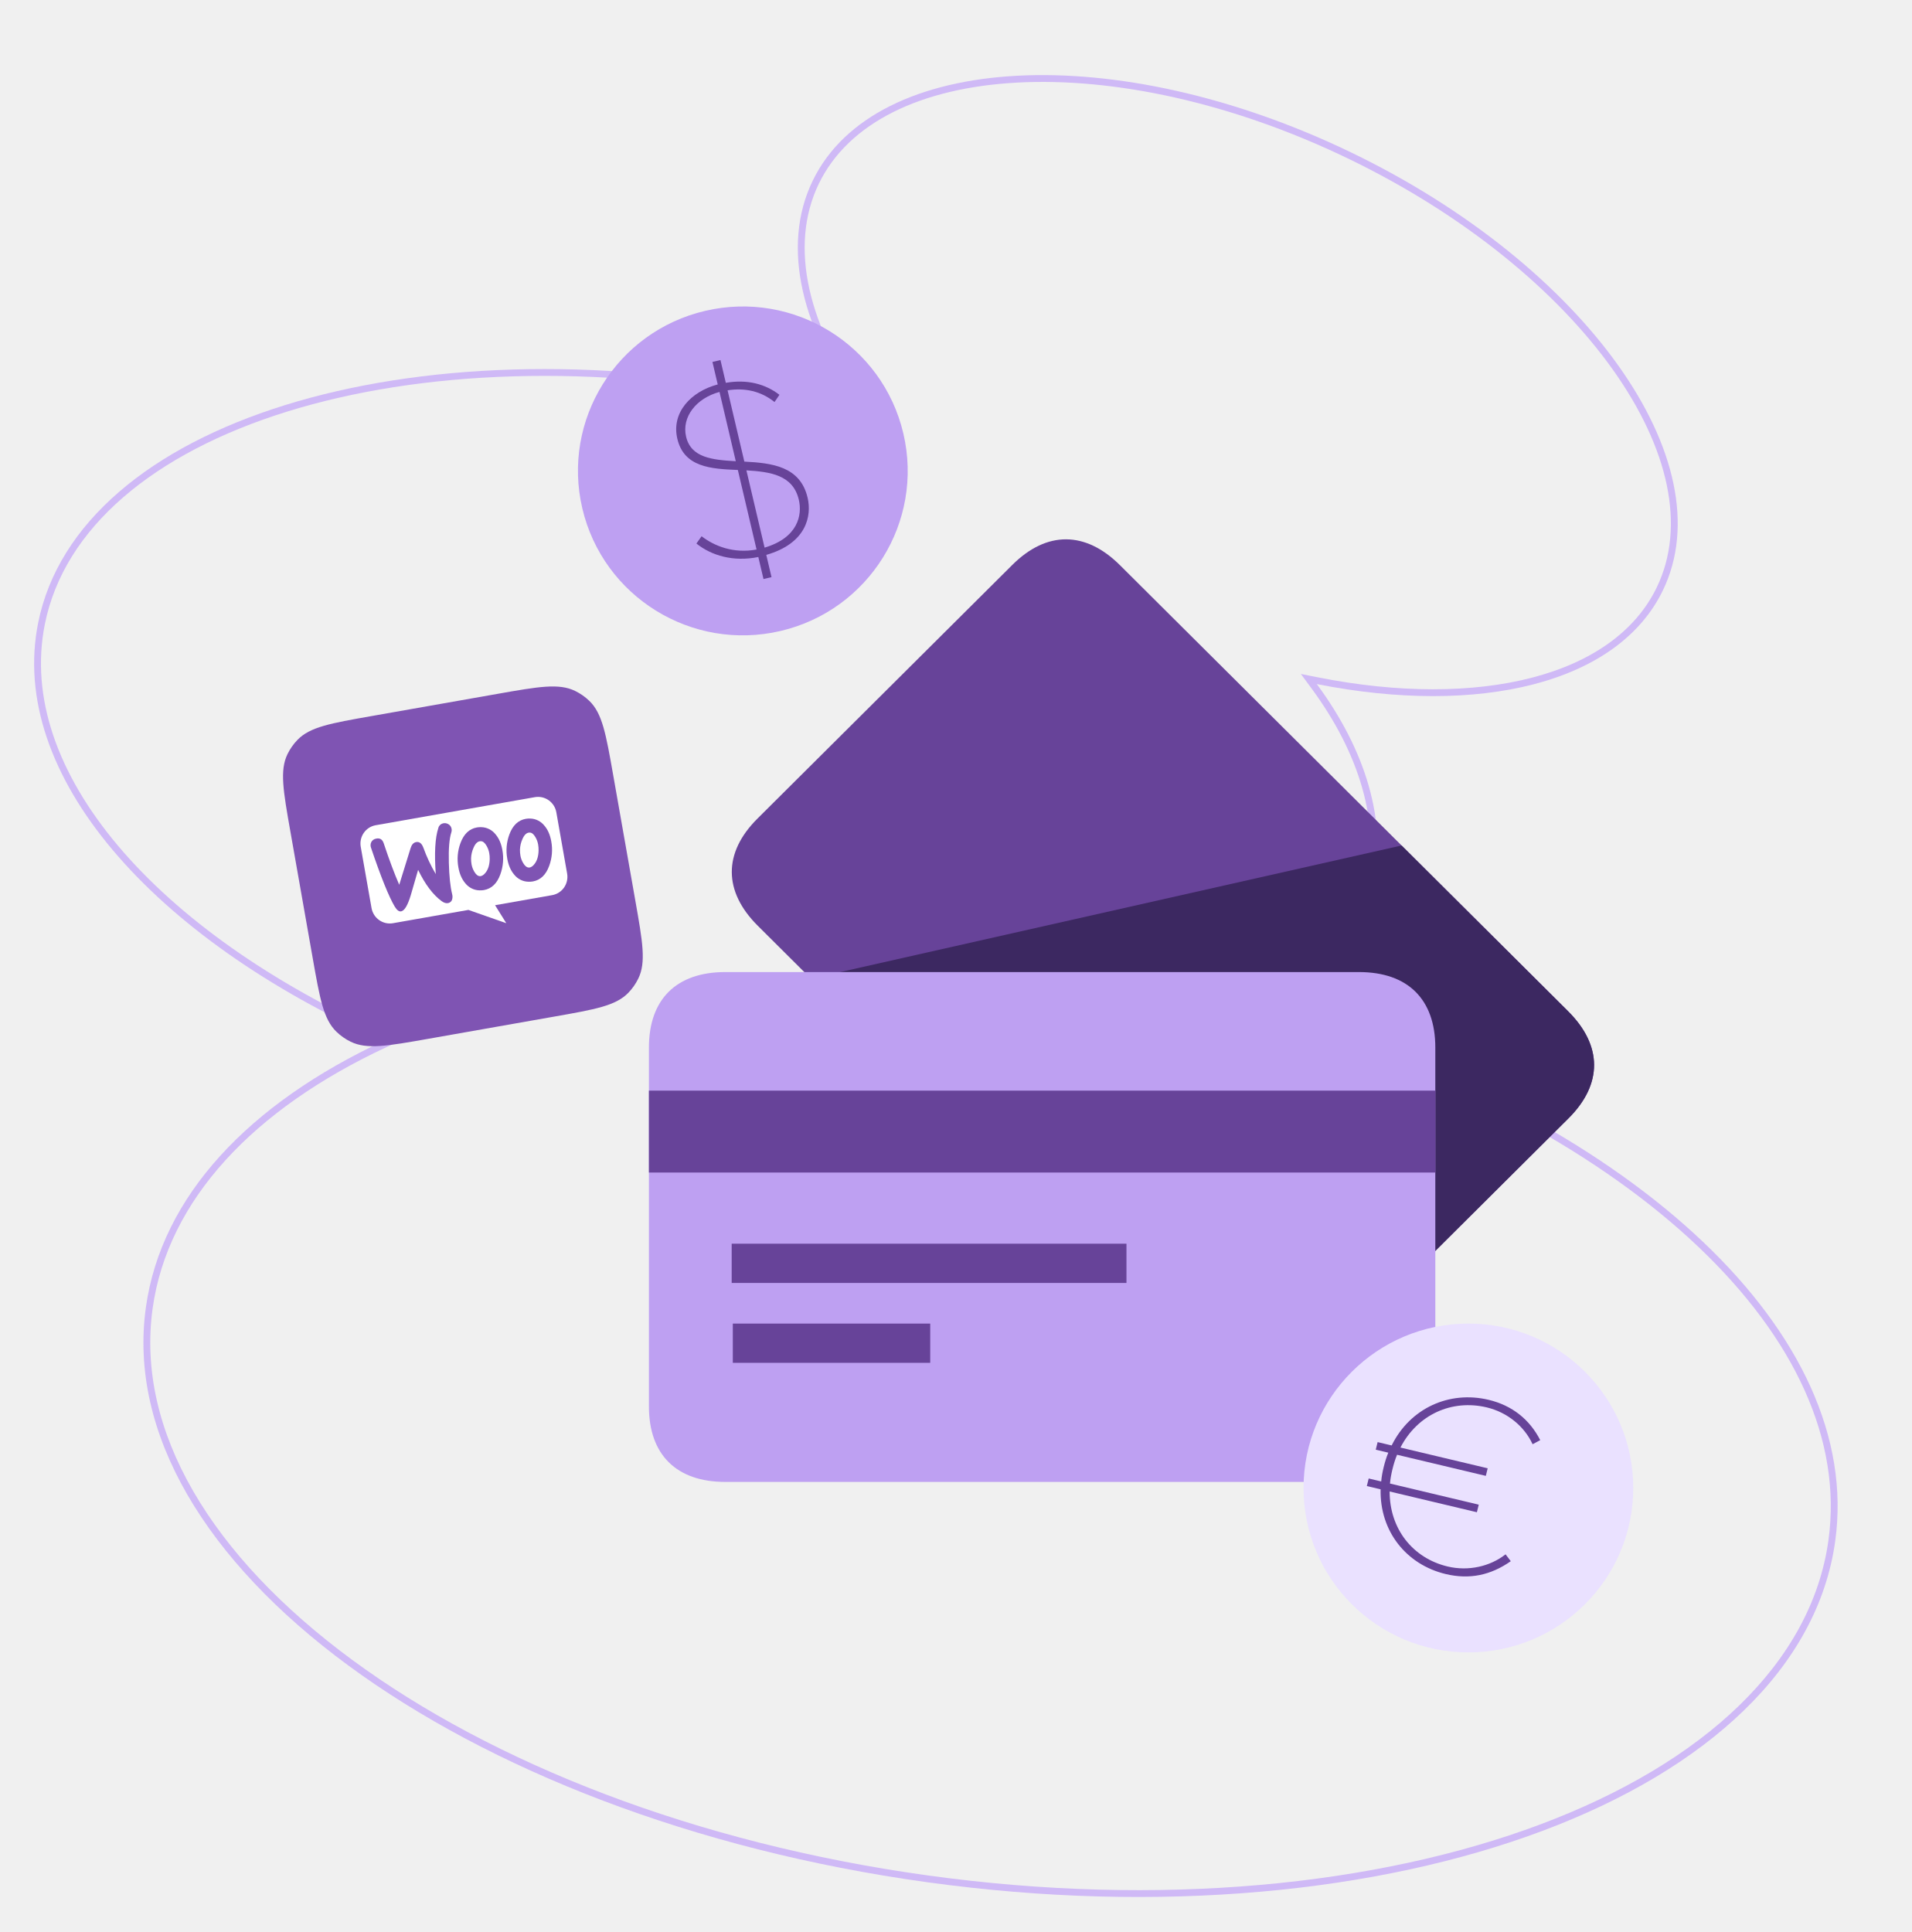
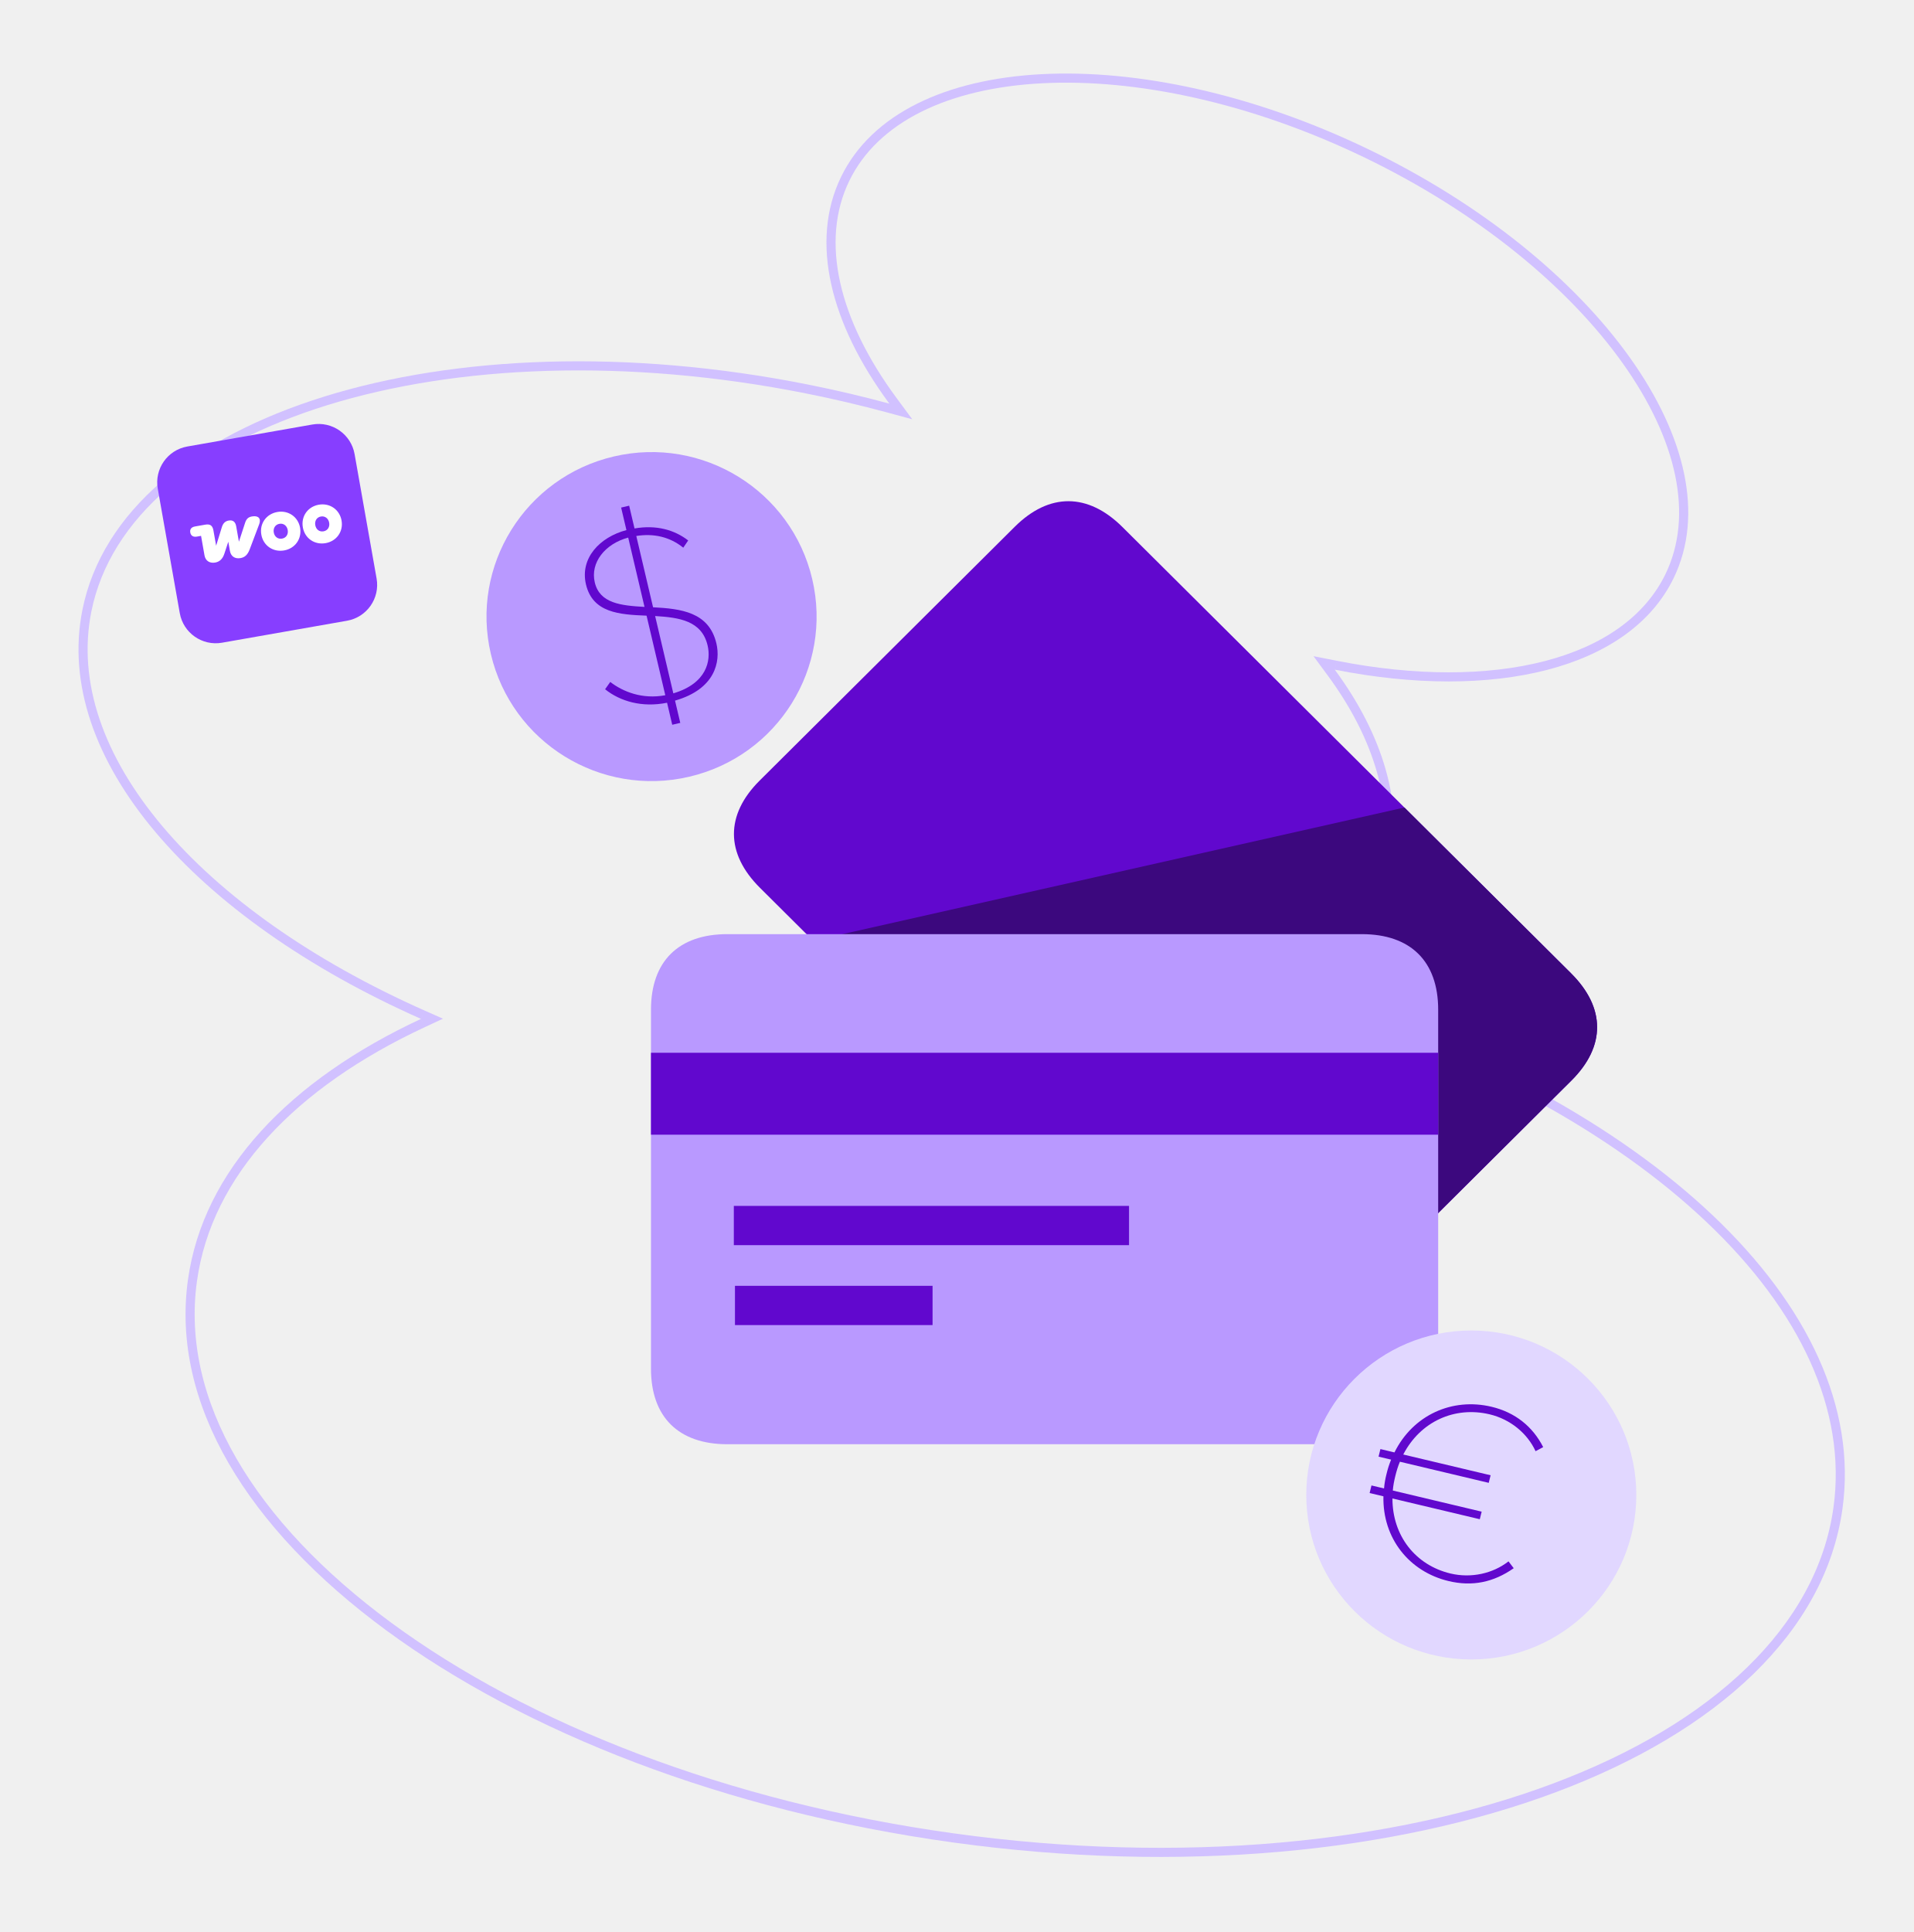
- <svg xmlns="http://www.w3.org/2000/svg" width="280" height="283" viewBox="0 0 280 283" fill="none">
-   <mask id="path-1-inside-1_3106_72367" fill="white">
-     <path fill-rule="evenodd" clip-rule="evenodd" d="M243.56 86.496C236.941 100.155 216.63 104.905 192.878 100.205C200.039 109.917 203.205 120.238 201.212 130.196C199.749 137.505 195.645 143.929 189.472 149.292C239.379 164.621 273.031 195.42 268.805 225.777C263.65 262.811 204.08 285.163 135.752 275.702C67.424 266.242 16.211 228.551 21.366 191.517C23.647 175.13 36.582 161.618 56.217 152.465C22.317 137.417 1.145 113.43 5.586 91.244C11.467 61.866 60.026 46.771 114.047 57.528C118.214 58.358 122.292 59.317 126.267 60.394C117.458 48.474 114.339 36.17 119.04 26.47C128.186 7.596 163.476 5.733 197.861 22.309C232.247 38.884 252.707 67.622 243.56 86.496Z" />
+ <svg xmlns="http://www.w3.org/2000/svg" width="210" height="212" fill="none">
+   <mask id="a" fill="#fff">
+     <path fill-rule="evenodd" clip-rule="evenodd" d="M183.675 63.43c-4.858 10.017-19.763 13.5-37.192 10.053 5.255 7.122 7.578 14.69 6.116 21.992-1.074 5.359-4.086 10.07-8.615 14.003 36.622 11.24 61.316 33.824 58.215 56.085-3.782 27.156-47.496 43.546-97.636 36.609-50.14-6.937-87.72-34.575-83.938-61.731 1.674-12.016 11.166-21.925 25.574-28.637C21.323 100.77 5.787 83.181 9.046 66.912c4.315-21.542 39.949-32.61 79.59-24.723 3.058.608 6.05 1.312 8.967 2.102-6.464-8.74-8.753-17.764-5.304-24.876 6.712-13.84 32.608-15.206 57.841-3.052 25.232 12.155 40.246 33.228 33.535 47.068z" />
  </mask>
-   <path d="M192.878 100.205L193.072 99.224L190.543 98.723L192.073 100.798L192.878 100.205ZM243.56 86.496L242.661 86.06L243.56 86.496ZM201.212 130.196L200.232 130V130L201.212 130.196ZM189.472 149.292L188.816 148.537L187.456 149.719L189.178 150.248L189.472 149.292ZM268.805 225.777L269.796 225.915L268.805 225.777ZM135.752 275.702L135.615 276.693L135.752 275.702ZM21.366 191.517L22.357 191.655L21.366 191.517ZM56.217 152.465L56.639 153.371L58.631 152.442L56.622 151.551L56.217 152.465ZM5.586 91.244L4.606 91.047L5.586 91.244ZM114.047 57.528L113.852 58.508L114.047 57.528ZM126.267 60.394L126.006 61.359L128.78 62.111L127.071 59.8L126.267 60.394ZM119.04 26.47L118.14 26.034L119.04 26.47ZM197.861 22.309L197.427 23.209L197.861 22.309ZM192.683 101.185C204.664 103.557 215.838 103.558 224.895 101.203C233.953 98.848 240.984 94.107 244.46 86.932L242.661 86.06C239.518 92.545 233.084 97.008 224.392 99.267C215.701 101.527 204.843 101.553 193.072 99.224L192.683 101.185ZM202.193 130.393C204.257 120.079 200.957 109.477 193.682 99.611L192.073 100.798C199.121 110.358 202.154 120.397 200.232 130L202.193 130.393ZM190.128 150.047C196.435 144.567 200.679 137.957 202.193 130.393L200.232 130C198.82 137.053 194.854 143.291 188.816 148.537L190.128 150.047ZM189.178 150.248C214.025 157.879 234.766 169.345 248.75 182.624C262.742 195.911 269.866 210.899 267.815 225.64L269.796 225.915C271.969 210.298 264.38 194.708 250.127 181.174C235.865 167.631 214.827 156.033 189.766 148.336L189.178 150.248ZM267.815 225.64C265.312 243.621 249.553 258.258 225.617 267.239C201.724 276.204 169.921 279.424 135.889 274.712L135.615 276.693C169.911 281.441 202.058 278.215 226.32 269.111C250.54 260.023 267.144 244.967 269.796 225.915L267.815 225.64ZM135.889 274.712C101.857 270 72.137 258.262 51.596 243.144C31.018 228 19.854 209.636 22.357 191.655L20.376 191.379C17.724 210.432 29.588 229.43 50.41 244.755C71.269 260.106 101.319 271.944 135.615 276.693L135.889 274.712ZM22.357 191.655C24.572 175.742 37.16 162.452 56.639 153.371L55.794 151.558C36.005 160.784 22.723 174.519 20.376 191.379L22.357 191.655ZM4.606 91.047C2.306 102.538 6.663 114.382 15.759 125.176C24.857 135.972 38.762 145.811 55.811 153.379L56.622 151.551C39.771 144.071 26.141 134.393 17.288 123.887C8.433 113.379 4.426 102.136 6.567 91.44L4.606 91.047ZM114.242 56.547C87.1 51.142 61.283 52.221 41.467 58.38C21.694 64.527 7.652 75.831 4.606 91.047L6.567 91.44C9.401 77.279 22.58 66.346 42.061 60.29C61.5 54.248 86.973 53.156 113.852 58.508L114.242 56.547ZM126.529 59.429C122.532 58.346 118.432 57.381 114.242 56.547L113.852 58.508C117.997 59.334 122.053 60.288 126.006 61.359L126.529 59.429ZM118.14 26.034C113.2 36.228 116.563 48.946 125.463 60.989L127.071 59.8C118.353 48.003 115.478 36.112 119.939 26.907L118.14 26.034ZM198.295 21.408C180.981 13.061 163.395 9.334 148.933 10.097C134.513 10.859 122.945 16.117 118.14 26.034L119.939 26.907C124.28 17.949 134.931 12.839 149.038 12.095C163.105 11.352 180.356 14.98 197.427 23.209L198.295 21.408ZM244.46 86.932C249.267 77.014 246.211 64.705 237.85 52.961C229.465 41.183 215.61 29.755 198.295 21.408L197.427 23.209C214.498 31.439 228.066 42.667 236.221 54.12C244.399 65.608 247.001 77.104 242.661 86.06L244.46 86.932Z" fill="#CFB9F6" mask="url(#path-1-inside-1_3106_72367)" />
-   <ellipse cx="24.143" cy="24.086" rx="24.143" ry="24.086" transform="matrix(0.973705 -0.227813 0.228956 0.973437 79.7821 51.0342)" fill="#BEA0F2" />
-   <path d="M111.832 84.815L111.074 81.591C107.411 82.332 104.204 81.382 102.006 79.616L102.763 78.55C104.609 79.973 107.438 81.128 110.815 80.492L108.075 68.842C104.124 68.684 100.192 68.445 99.21 64.269C98.305 60.422 101.224 57.343 105.128 56.313L104.353 53.016L105.528 52.741L106.312 56.075C109.477 55.527 112.13 56.26 114.166 57.832L113.446 58.889C111.438 57.272 109.075 56.781 106.571 57.174L109.026 67.615C113.068 67.829 117.207 68.29 118.293 72.906C118.913 75.544 118.159 79.586 112.24 81.28L113.007 84.54L111.832 84.815ZM117.007 73.207C116.154 69.58 112.866 69.113 109.328 68.897L111.991 80.217C116.917 78.755 117.524 75.405 117.007 73.207ZM100.495 63.968C101.219 67.045 104.317 67.364 107.773 67.56L105.387 57.412C101.996 58.321 99.815 61.074 100.495 63.968Z" fill="#674399" />
-   <path d="M229.691 148.131L164.042 82.787C158.999 77.766 153.32 77.728 148.283 82.742L110.944 119.911C105.914 124.919 105.946 130.578 110.989 135.599L176.638 200.95C181.681 205.971 187.36 206.009 192.397 200.995L229.736 163.826C234.766 158.818 234.734 153.158 229.691 148.138V148.131Z" fill="#674399" />
-   <path d="M119.363 143.928L197.531 195.878L229.736 163.819C234.766 158.811 234.734 153.152 229.691 148.131L205.295 123.846L118.786 143.353L119.369 143.935L119.363 143.928Z" fill="#3C2861" />
-   <path d="M199.064 142.389H106.222C99.087 142.389 95.05 146.362 95.05 153.446V206.015C95.05 213.099 99.093 217.072 106.228 217.072H199.064C206.2 217.072 210.236 213.099 210.236 206.015V153.446C210.236 146.362 206.193 142.389 199.058 142.389H199.064Z" fill="#BEA0F2" />
-   <path d="M210.236 159.757H95.05V171.753H210.236V159.757Z" fill="#674399" />
-   <path d="M164.998 182.178H107.172V187.927H164.998V182.178Z" fill="#674399" />
-   <path d="M136.252 193.879H107.339V199.628H136.252V193.879Z" fill="#674399" />
-   <path d="M239.227 217.962C239.227 231.263 228.417 242.045 215.081 242.045C201.745 242.045 190.934 231.263 190.934 217.962C190.934 204.661 201.745 193.879 215.081 193.879C228.417 193.879 239.227 204.661 239.227 217.962Z" fill="#EAE1FF" />
-   <path d="M212.042 229.461C206.9 228.238 203.531 223.912 203.545 218.473L216.325 221.513L216.598 220.403L203.597 217.311C203.651 216.619 203.787 215.907 203.959 215.204C204.141 214.464 204.35 213.77 204.633 213.093L217.633 216.186L217.906 215.076L205.126 212.036C207.637 207.191 212.66 204.94 217.764 206.154C220.813 206.879 223.295 208.958 224.485 211.551L225.603 210.955C224.054 207.924 221.489 205.865 218.037 205.044C212.271 203.673 206.543 206.265 203.841 211.73L201.784 211.241L201.511 212.351L203.348 212.788C203.065 213.464 202.856 214.158 202.674 214.898C202.501 215.601 202.365 216.313 202.312 217.005L200.476 216.568L200.203 217.678L202.223 218.158C202.082 224.272 205.967 229.19 211.769 230.57C215.221 231.392 218.33 230.761 221.289 228.684L220.525 227.68C218.263 229.453 215.09 230.186 212.042 229.461Z" fill="#674399" />
-   <path d="M42.541 121.844C41.483 115.84 40.953 112.838 42.111 110.463C42.485 109.697 42.977 108.993 43.57 108.38C45.405 106.48 48.407 105.95 54.412 104.891L72.859 101.639C78.864 100.58 81.866 100.051 84.24 101.209C85.007 101.583 85.71 102.075 86.324 102.668C88.224 104.503 88.753 107.505 89.812 113.509L93.065 131.956C94.124 137.961 94.653 140.963 93.495 143.337C93.121 144.104 92.629 144.807 92.036 145.421C90.201 147.321 87.199 147.851 81.194 148.909L62.747 152.162C56.742 153.221 53.74 153.75 51.366 152.592C50.599 152.218 49.896 151.726 49.282 151.133C47.382 149.298 46.853 146.296 45.794 140.292L42.541 121.844Z" fill="#7F54B3" />
-   <path fill-rule="evenodd" clip-rule="evenodd" d="M55.029 120.879L78.343 116.768C78.694 116.706 79.054 116.714 79.402 116.792C79.749 116.87 80.078 117.016 80.369 117.222C80.96 117.64 81.362 118.274 81.487 118.986L83.069 127.959C83.195 128.671 83.035 129.405 82.624 130C82.421 130.293 82.162 130.543 81.862 130.735C81.562 130.928 81.227 131.059 80.876 131.121L72.514 132.595L74.158 135.229L68.608 133.284L57.56 135.232C56.088 135.49 54.684 134.497 54.42 133.012L52.838 124.038C52.578 122.554 53.558 121.14 55.029 120.879Z" fill="white" />
-   <path d="M54.383 123.348C54.449 123.222 54.542 123.112 54.656 123.027C54.77 122.942 54.902 122.883 55.042 122.855C55.622 122.709 56.009 122.933 56.204 123.526C57.002 125.929 57.76 127.954 58.476 129.602L60.145 124.223C60.299 123.738 60.545 123.451 60.891 123.361C61.393 123.234 61.769 123.509 62.019 124.185C62.5 125.524 63.107 126.814 63.83 128.04C63.604 124.985 63.73 122.727 64.209 121.266C64.25 121.105 64.335 120.959 64.453 120.843C64.572 120.726 64.719 120.645 64.881 120.607C65.011 120.573 65.146 120.565 65.278 120.584C65.411 120.602 65.539 120.647 65.655 120.715C65.892 120.84 66.066 121.065 66.127 121.331C66.178 121.524 66.172 121.726 66.111 121.916C65.81 122.852 65.689 124.341 65.745 126.385C65.797 128.358 65.956 129.88 66.222 130.951C66.296 131.212 66.296 131.488 66.225 131.75C66.19 131.878 66.121 131.995 66.025 132.088C65.929 132.18 65.811 132.245 65.681 132.276C65.376 132.352 65.045 132.26 64.688 131.999C63.413 131.061 62.264 129.533 61.242 127.417C60.761 129.063 60.403 130.299 60.169 131.124C59.727 132.584 59.265 133.372 58.784 133.489C58.472 133.568 58.154 133.345 57.831 132.82C56.967 131.376 55.804 128.494 54.343 124.176C54.292 124.043 54.27 123.9 54.277 123.758C54.284 123.616 54.32 123.476 54.383 123.348L54.383 123.348Z" fill="#7F54B3" />
-   <path fill-rule="evenodd" clip-rule="evenodd" d="M77.658 119.901C78.475 119.916 79.247 120.309 79.764 120.972C80.254 121.554 80.581 122.312 80.746 123.246C80.968 124.444 80.864 125.68 80.445 126.824C79.964 128.154 79.161 128.918 78.037 129.116C77.825 129.152 77.609 129.166 77.394 129.156C76.577 129.14 75.805 128.747 75.288 128.084C74.796 127.49 74.468 126.726 74.303 125.793C74.08 124.601 74.185 123.37 74.607 122.233C75.099 120.902 75.901 120.138 77.016 119.941C77.228 119.905 77.443 119.891 77.658 119.901ZM78.317 126.523C78.678 126.046 78.869 125.397 78.889 124.577L78.889 124.581C78.895 124.279 78.872 123.978 78.818 123.681C78.749 123.305 78.614 122.945 78.419 122.616C78.168 122.185 77.895 121.964 77.601 121.956C77.164 121.935 76.804 122.254 76.521 122.913C76.302 123.399 76.18 123.923 76.16 124.456C76.154 124.758 76.178 125.059 76.232 125.357C76.301 125.732 76.436 126.092 76.63 126.418C76.881 126.846 77.154 127.066 77.45 127.078C77.745 127.09 78.034 126.905 78.317 126.523ZM70.498 121.163C71.315 121.179 72.087 121.572 72.604 122.234L72.603 122.235C73.092 122.817 73.419 123.575 73.584 124.509C73.806 125.707 73.702 126.943 73.283 128.087C72.803 129.416 72 130.18 70.875 130.379C70.662 130.415 70.447 130.428 70.231 130.419C69.414 130.403 68.642 130.01 68.125 129.347C67.634 128.753 67.306 127.989 67.141 127.056C66.918 125.864 67.023 124.633 67.445 123.496C67.936 122.165 68.739 121.401 69.854 121.204C70.067 121.168 70.282 121.154 70.498 121.163ZM71.157 127.785C71.519 127.309 71.709 126.66 71.729 125.84L71.729 125.843C71.736 125.542 71.712 125.24 71.658 124.943C71.588 124.568 71.453 124.207 71.259 123.878C71.008 123.447 70.735 123.227 70.441 123.219C70.004 123.198 69.644 123.517 69.361 124.176C69.142 124.662 69.019 125.186 69 125.718C68.993 126.02 69.017 126.322 69.07 126.62C69.141 126.995 69.276 127.355 69.469 127.681C69.721 128.112 69.994 128.331 70.288 128.341C70.582 128.35 70.873 128.164 71.157 127.785Z" fill="#7F54B3" />
+   <path d="M146.483 73.483l.194-.981-2.53-.5 1.531 2.075.805-.594zm37.192-10.052l.899.436-.899-.436zm-31.076 32.044l-.981-.196.981.196zm-8.615 14.003l-.656-.756-1.361 1.182 1.723.53.294-.956zm58.215 56.085l.991.138-.991-.138zm-97.636 36.609l.137-.991-.137.991zm-83.938-61.731l-.99-.138.99.138zM46.2 111.804l.422.907 1.994-.929-2.011-.892-.405.914zM9.046 66.912l.98.196-.98-.196zm79.59-24.723l-.196.98.195-.98zm8.967 2.102l-.261.965 2.775.752-1.71-2.312-.804.595zM92.3 19.415l.9.436-.9-.436zm57.841-3.052l-.434.901.434-.9zm-3.851 58.1c8.819 1.745 17.061 1.75 23.756.01 6.694-1.739 11.933-5.253 14.529-10.606l-1.799-.873c-2.262 4.664-6.904 7.9-13.233 9.544-6.33 1.644-14.255 1.667-22.865-.036l-.388 1.962zm7.29 21.209c1.534-7.658-.924-15.508-6.292-22.783l-1.609 1.188c5.142 6.969 7.332 14.255 5.94 21.202l1.961.393zm-8.94 14.561c4.665-4.05 7.815-8.947 8.94-14.561l-1.961-.393c-1.022 5.103-3.895 9.628-8.29 13.443l1.311 1.511zm-.949.201c18.204 5.587 33.385 13.977 43.609 23.679 10.234 9.71 15.399 20.621 13.91 31.312l1.981.276c1.611-11.569-4.02-23.081-14.514-33.039-10.503-9.966-25.98-18.487-44.399-24.14l-.587 1.912zm57.519 54.991c-1.817 13.042-13.268 23.719-30.795 30.291-17.485 6.556-40.776 8.916-65.714 5.465l-.274 1.982c25.202 3.487 48.838 1.12 66.69-5.574 17.811-6.678 30.108-17.774 32.074-31.888l-1.981-.276zM104.7 201.181c-24.938-3.45-46.703-12.044-61.735-23.098-15.067-11.081-23.166-24.463-21.35-37.504l-1.98-.276c-1.966 14.114 6.833 28.13 22.146 39.391 15.348 11.288 37.443 19.982 62.645 23.469l.274-1.982zm-83.085-60.602c1.608-11.542 10.753-21.228 25.006-27.868l-.845-1.813c-14.562 6.784-24.402 16.915-26.141 29.405l1.98.276zM8.065 66.716c-1.709 8.532 1.536 17.297 8.242 25.25 6.709 7.955 16.95 15.192 29.486 20.752l.811-1.828c-12.34-5.473-22.305-12.549-28.768-20.213-6.466-7.668-9.36-15.832-7.81-23.569l-1.96-.392zm80.766-25.508c-19.952-3.97-38.943-3.181-53.534 1.351-14.549 4.52-24.968 12.857-27.232 24.157l1.961.392c2.052-10.242 11.607-18.21 25.864-22.639 14.215-4.415 32.861-5.217 52.55-1.3l.39-1.961zm9.034 2.118a136.308 136.308 0 0 0-9.034-2.118l-.39 1.962c3.035.603 6.006 1.302 8.9 2.086l.524-1.93zM91.4 18.979c-3.69 7.607-1.156 17.043 5.4 25.907l1.607-1.19C92.033 35.078 89.99 26.47 93.2 19.851l-1.8-.872zm59.174-3.517c-12.739-6.136-25.688-8.882-36.352-8.32-10.623.561-19.234 4.437-22.822 11.837l1.8.872c3.122-6.44 10.816-10.167 21.127-10.711 10.269-.542 22.885 2.106 35.379 8.124l.868-1.802zm34 48.405c3.59-7.401 1.287-16.536-4.873-25.182-6.184-8.68-16.389-17.087-29.127-23.223l-.868 1.802c12.494 6.019 22.413 14.226 28.366 22.581 5.977 8.39 7.825 16.71 4.703 23.15l1.799.872z" fill="#D1C1FF" mask="url(#a)" />
+   <ellipse cx="18.107" cy="18.052" rx="18.107" ry="18.052" transform="rotate(-13.159 259.865 -188.5) skewX(.086)" fill="#B999FF" />
+   <path d="M73.774 79.528l-.568-2.416c-2.747.555-5.153-.157-6.801-1.48l.567-.8c1.385 1.067 3.507 1.932 6.04 1.456l-2.055-8.731c-2.964-.118-5.912-.298-6.65-3.428-.678-2.883 1.511-5.19 4.44-5.962l-.582-2.471.881-.206.589 2.498c2.374-.41 4.363.139 5.89 1.317l-.54.792c-1.506-1.212-3.278-1.58-5.156-1.285l1.841 7.825c3.032.16 6.136.506 6.95 3.966.465 1.977-.1 5.006-4.54 6.275l.576 2.444-.882.206zm3.882-8.7c-.64-2.718-3.106-3.069-5.76-3.23l1.997 8.484c3.695-1.096 4.15-3.606 3.763-5.254zm-12.384-6.925c.543 2.307 2.866 2.546 5.459 2.693l-1.79-7.606c-2.543.682-4.18 2.744-3.669 4.913zm107.15 42.905l-49.237-48.973c-3.782-3.763-8.041-3.792-11.819-.034L83.362 85.658c-3.773 3.753-3.749 7.995.034 11.757l49.236 48.978c3.783 3.763 8.042 3.792 11.82.034l28.004-27.857c3.773-3.753 3.749-7.995-.034-11.757v-.005z" fill="#6108CE" />
+   <path d="M89.676 103.658l58.626 38.934 24.154-24.027c3.773-3.753 3.749-7.994-.034-11.757l-18.297-18.201-64.882 14.62.438.436-.005-.005z" fill="#3C087E" />
+   <path d="M149.452 102.504H79.82c-5.351 0-8.378 2.978-8.378 8.287v39.399c0 5.309 3.032 8.287 8.383 8.287h69.627c5.352 0 8.379-2.978 8.379-8.287v-39.399c0-5.309-3.032-8.287-8.384-8.287h.005z" fill="#B999FF" />
+   <path d="M157.831 115.521h-86.39v8.99h86.39v-8.99zm-33.928 16.803h-43.37v4.308h43.37v-4.308zm-21.56 8.77H80.658v4.308h21.685v-4.308z" fill="#6108CE" />
+   <path d="M179.575 164.045c0 9.968-8.108 18.049-18.11 18.049-10.002 0-18.11-8.081-18.11-18.049s8.108-18.049 18.11-18.049c10.002 0 18.11 8.081 18.11 18.049z" fill="#E1D7FF" />
+   <path d="M159.186 172.663c-3.857-.917-6.383-4.159-6.373-8.235l9.585 2.278.205-.831-9.751-2.318c.04-.519.142-1.052.272-1.579.136-.554.293-1.075.505-1.582l9.75 2.318.205-.832-9.585-2.278c1.883-3.632 5.65-5.319 9.478-4.409 2.287.544 4.149 2.102 5.041 4.045l.839-.446c-1.162-2.272-3.086-3.815-5.675-4.43-4.324-1.028-8.621.914-10.648 5.01l-1.542-.366-.204.832 1.377.327a10.582 10.582 0 0 0-.505 1.582 9.814 9.814 0 0 0-.272 1.579l-1.377-.328-.204.832 1.515.36c-.106 4.582 2.807 8.268 7.159 9.302 2.589.616 4.921.143 7.14-1.413l-.573-.752c-1.697 1.328-4.076 1.877-6.362 1.334z" fill="#6108CE" />
+   <path d="M17.314 53.626a3.995 3.995 0 0 1 3.242-4.63l13.722-2.413a4.005 4.005 0 0 1 4.636 3.247l2.415 13.653a3.995 3.995 0 0 1-3.242 4.63l-13.722 2.412a4.005 4.005 0 0 1-4.636-3.246l-2.415-13.653z" fill="#873EFF" />
+   <g clip-path="url(#clip0_5305_189230)">
+     <path d="M23.614 61.73c.477-.085.818-.386 1.01-.977l.43-1.31.18 1.016c.106.598.558.887 1.158.782.47-.083.782-.35 1.017-.977l1.037-2.747c.227-.603-.075-.973-.787-.848-.383.068-.608.234-.758.69l-.681 2.085-.3-1.695c-.09-.504-.374-.708-.821-.63-.354.062-.61.264-.752.725l-.628 2.04-.297-1.678c-.096-.54-.36-.729-.901-.634l-1.107.195c-.418.073-.595.304-.532.662.063.358.323.524.73.452l.453-.08.378 2.142c.107.604.577.89 1.171.786zm6.822-5.549c-1.207.212-1.972 1.272-1.757 2.487.215 1.214 1.302 1.942 2.503 1.731 1.2-.21 1.96-1.27 1.752-2.48-.215-1.214-1.298-1.949-2.498-1.738zm.517 2.922c-.454.08-.826-.206-.909-.675-.083-.47.168-.87.621-.95.453-.08.826.211.91.68.082.47-.163.864-.622.945zm4.033-3.721c-1.2.21-1.966 1.27-1.751 2.485.215 1.214 1.297 1.944 2.497 1.732 1.2-.21 1.966-1.27 1.752-2.479-.214-1.209-1.297-1.95-2.498-1.738zm.517 2.92c-.46.082-.82-.206-.903-.675-.083-.47.162-.87.615-.95.454-.079.827.213.91.682.083.47-.169.864-.622.944z" fill="#fff" />
+   </g>
+   <defs>
+     <clipPath id="clip0_5305_189230">
+       <path fill="#fff" transform="rotate(-9.968 342.227 -90.226) skewX(.064)" d="M0 0H16.577V4.289H0z" />
+     </clipPath>
+   </defs>
</svg>
